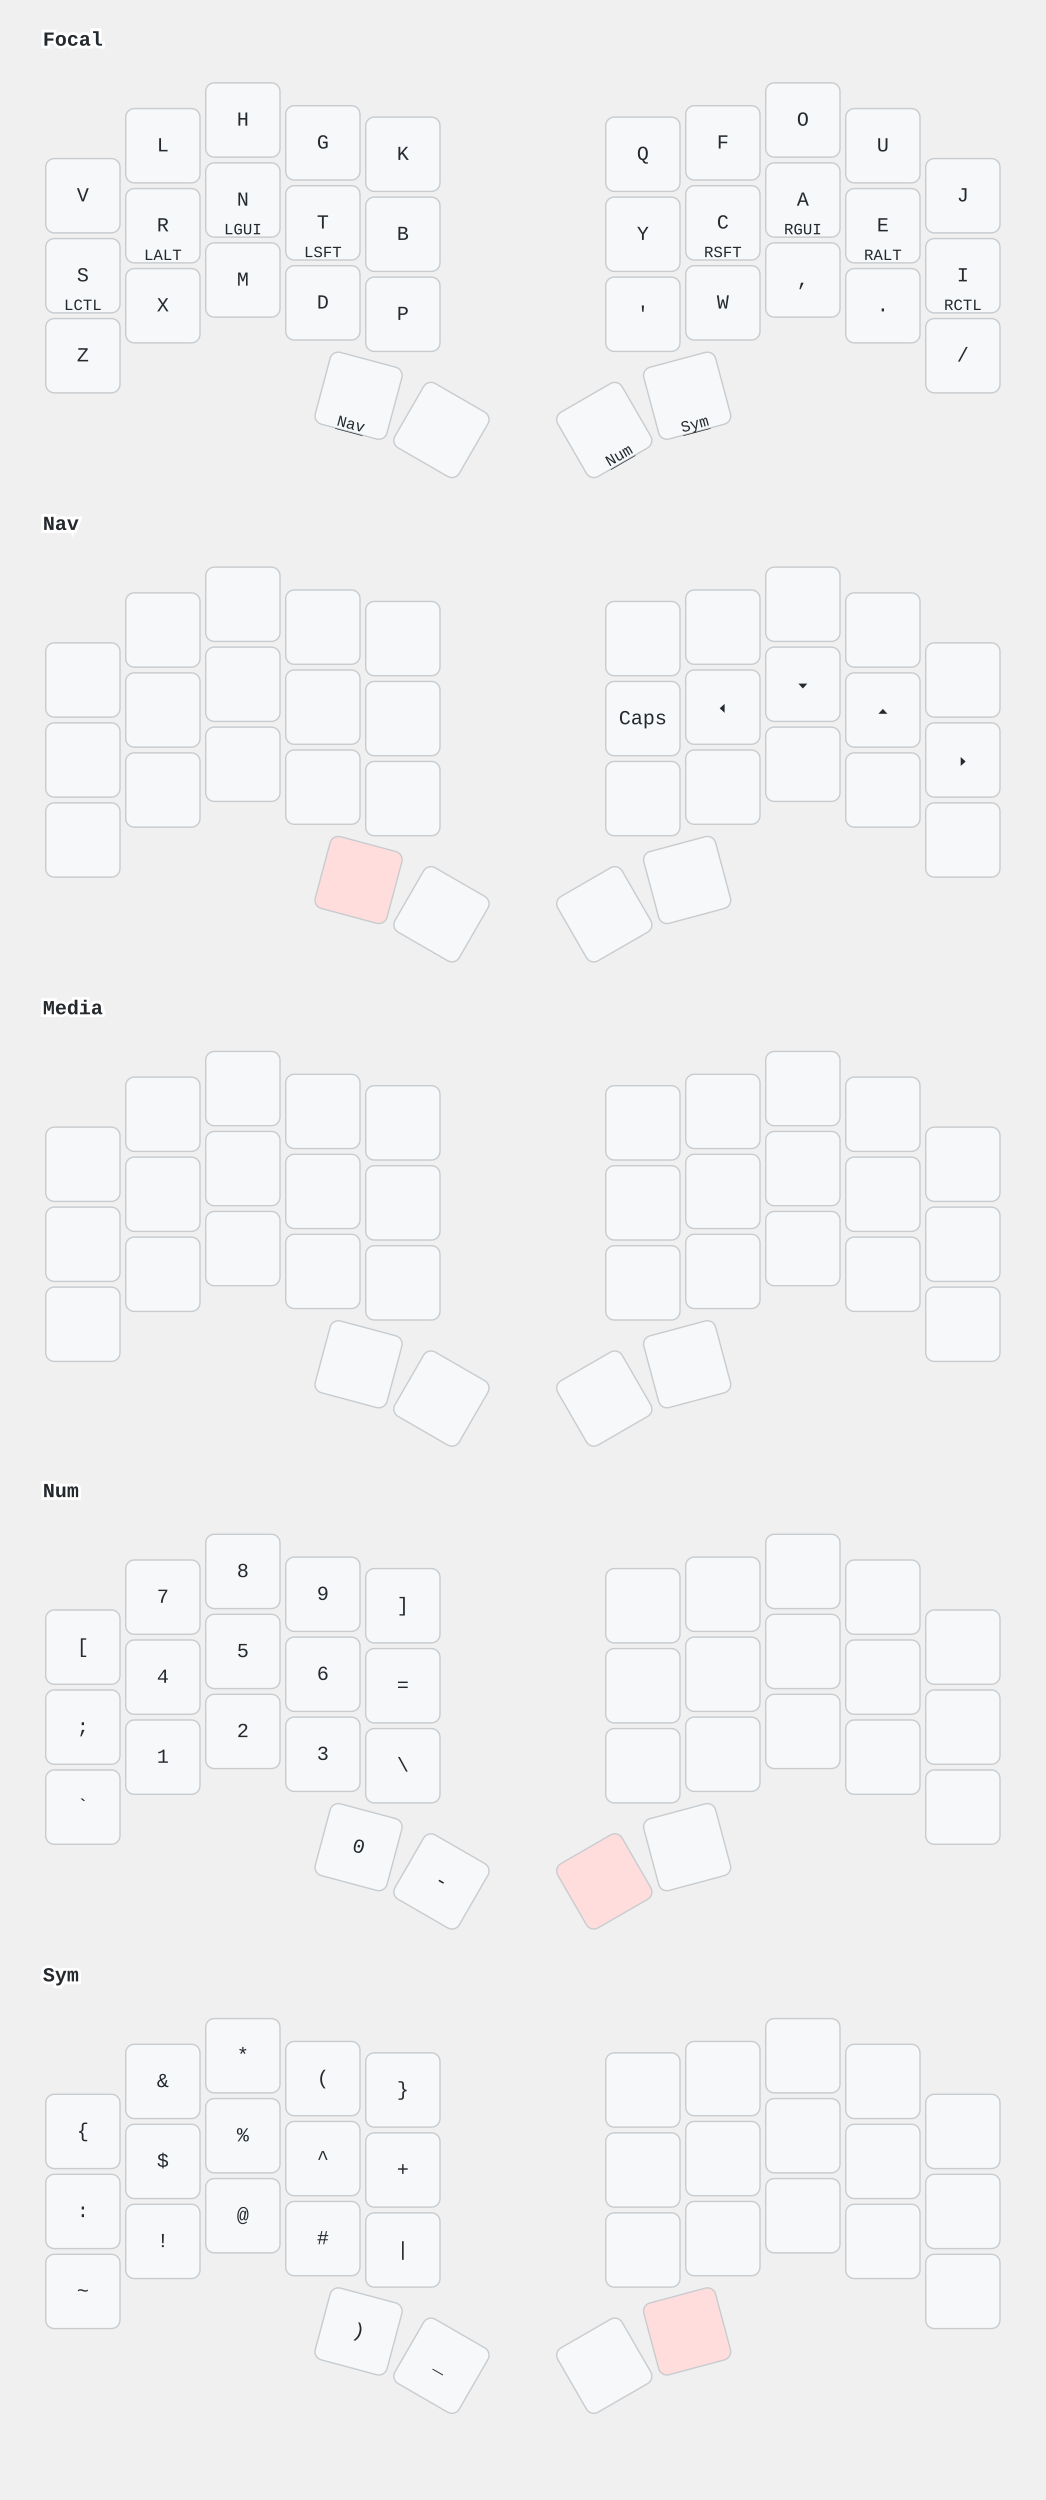
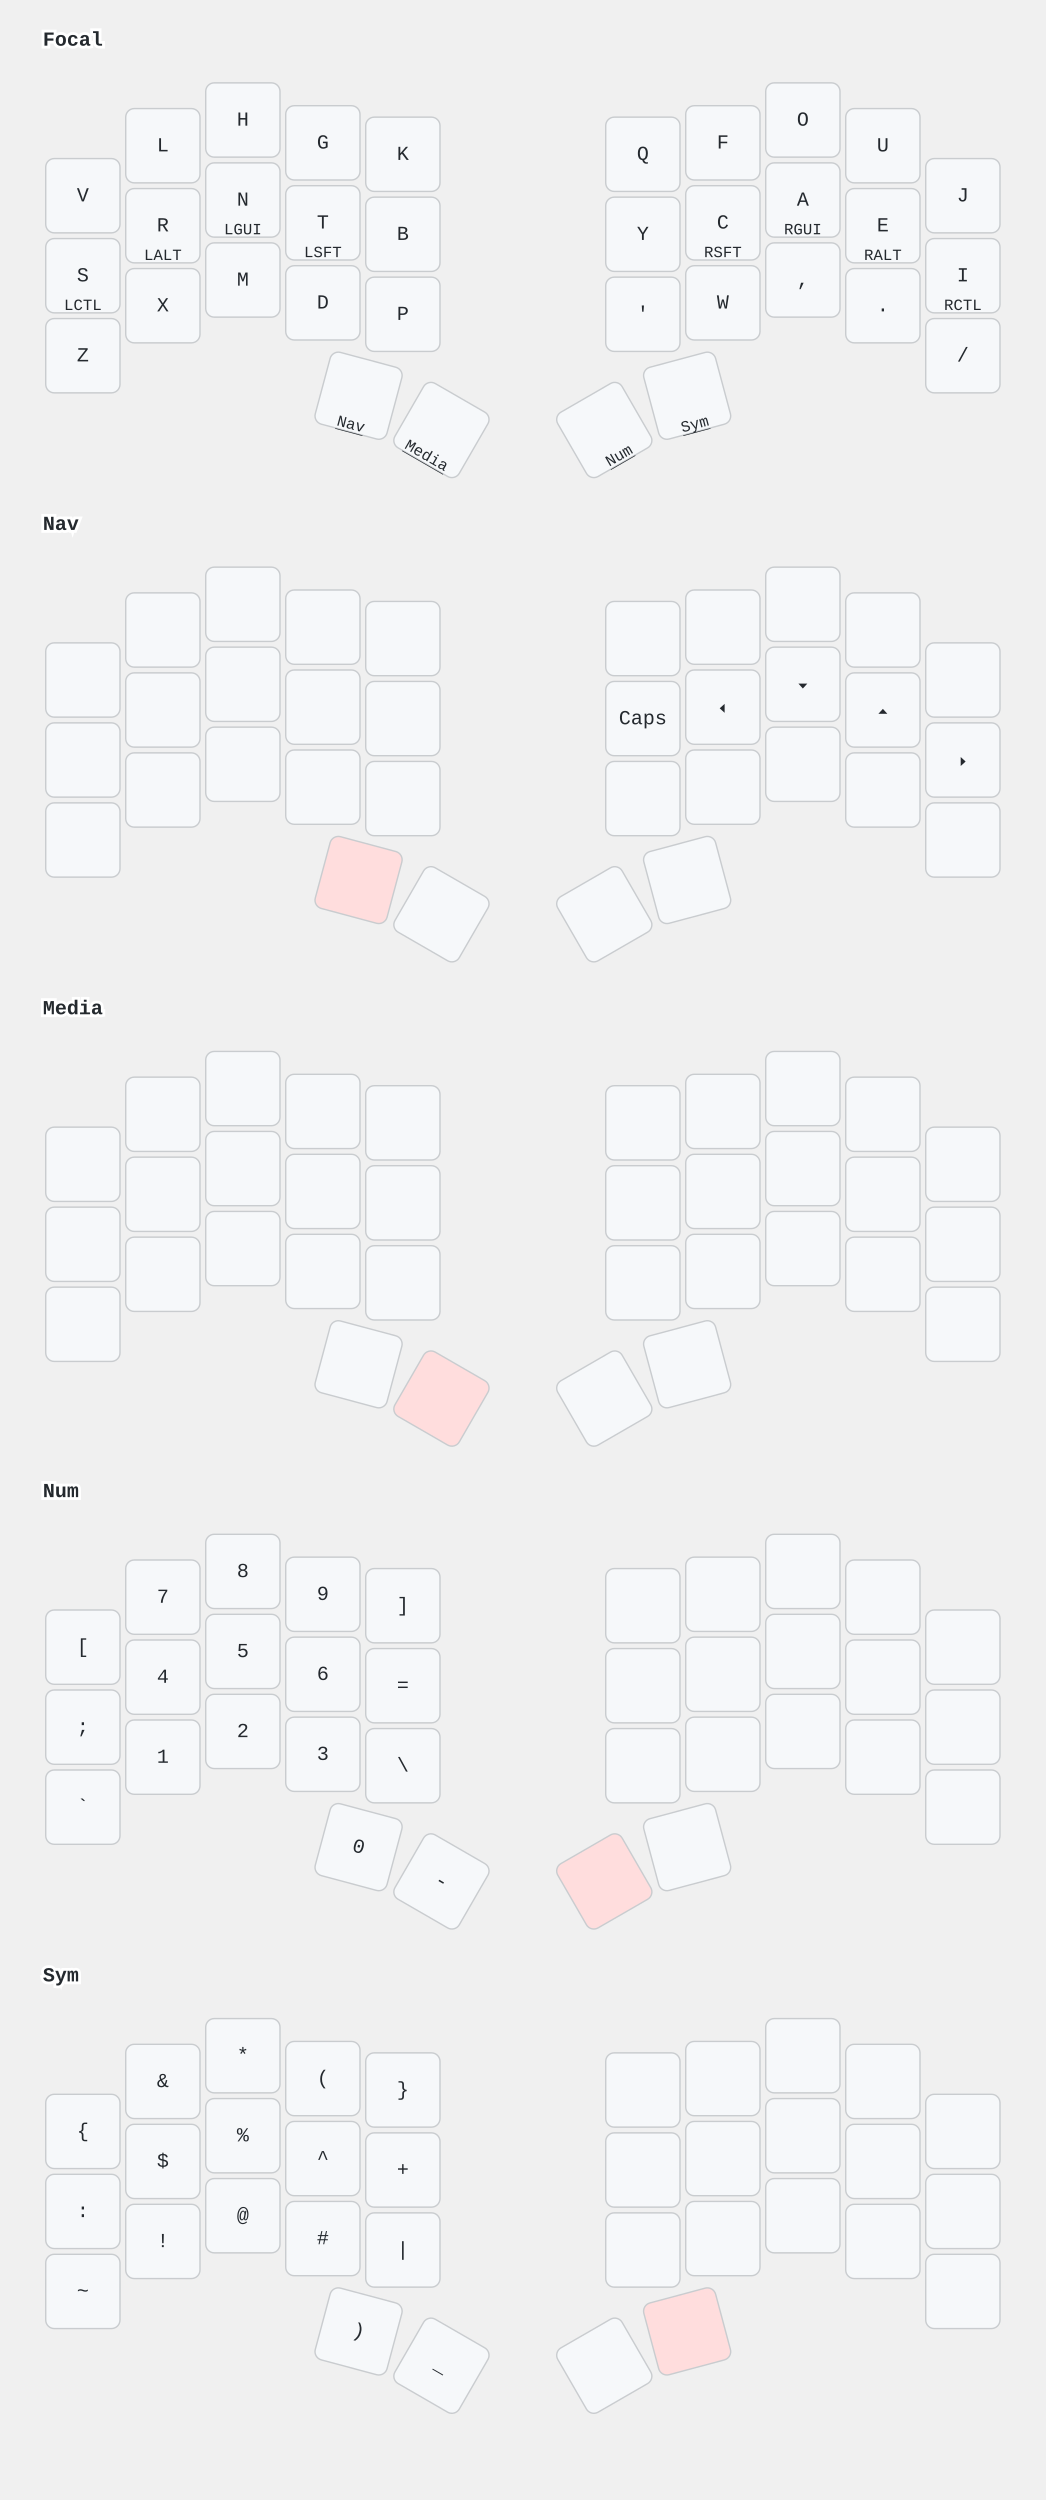
<svg xmlns="http://www.w3.org/2000/svg" xmlns:xlink="http://www.w3.org/1999/xlink" width="732" height="1750" viewBox="0 0 732 1750" class="keymap">
  <defs>/* start glyphs */
<svg id="mdi:apple-keyboard-command">
      <svg id="mdi-apple-keyboard-command" viewBox="0 0 24 24">
        <path d="M6,2A4,4 0 0,1 10,6V8H14V6A4,4 0 0,1 18,2A4,4 0 0,1 22,6A4,4 0 0,1 18,10H16V14H18A4,4 0 0,1 22,18A4,4 0 0,1 18,22A4,4 0 0,1 14,18V16H10V18A4,4 0 0,1 6,22A4,4 0 0,1 2,18A4,4 0 0,1 6,14H8V10H6A4,4 0 0,1 2,6A4,4 0 0,1 6,2M16,18A2,2 0 0,0 18,20A2,2 0 0,0 20,18A2,2 0 0,0 18,16H16V18M14,10H10V14H14V10M6,16A2,2 0 0,0 4,18A2,2 0 0,0 6,20A2,2 0 0,0 8,18V16H6M8,6A2,2 0 0,0 6,4A2,2 0 0,0 4,6A2,2 0 0,0 6,8H8V6M18,8A2,2 0 0,0 20,6A2,2 0 0,0 18,4A2,2 0 0,0 16,6V8H18Z" />
      </svg>
    </svg>
    <svg id="mdi:apple-keyboard-control">
      <svg id="mdi-apple-keyboard-control" viewBox="0 0 24 24">
        <path d="M19.78,11.78L18.36,13.19L12,6.83L5.64,13.19L4.22,11.78L12,4L19.78,11.78Z" />
      </svg>
    </svg>
    <svg id="mdi:apple-keyboard-option">
      <svg id="mdi-apple-keyboard-option" viewBox="0 0 24 24">
        <path d="M3,4H9.11L16.15,18H21V20H14.88L7.84,6H3V4M14,4H21V6H14V4Z" />
      </svg>
    </svg>
    <svg id="mdi:apple-keyboard-shift">
      <svg id="mdi-apple-keyboard-shift" viewBox="0 0 24 24">
        <path d="M15,18V12H17.17L12,6.83L6.83,12H9V18H15M12,4L22,14H17V20H7V14H2L12,4Z" />
      </svg>
    </svg>
    <svg id="mdi:backspace-outline">
      <svg id="mdi-backspace-outline" viewBox="0 0 24 24">
        <path d="M19,15.59L17.59,17L14,13.41L10.41,17L9,15.59L12.59,12L9,8.41L10.41,7L14,10.59L17.59,7L19,8.41L15.41,12L19,15.59M22,3A2,2 0 0,1 24,5V19A2,2 0 0,1 22,21H7C6.31,21 5.77,20.64 5.41,20.11L0,12L5.41,3.88C5.77,3.35 6.31,3 7,3H22M22,5H7L2.28,12L7,19H22V5Z" />
      </svg>
    </svg>
    <svg id="mdi:keyboard-return">
      <svg id="mdi-keyboard-return" viewBox="0 0 24 24">
        <path d="M19,7V11H5.83L9.41,7.41L8,6L2,12L8,18L9.41,16.58L5.83,13H21V7H19Z" />
      </svg>
    </svg>
    <svg id="mdi:keyboard-space">
      <svg id="mdi-keyboard-space" viewBox="0 0 24 24">
        <path d="M3 15H5V19H19V15H21V19C21 20.1 20.1 21 19 21H5C3.9 21 3 20.1 3 19V15Z" />
      </svg>
    </svg>
    <svg id="mdi:keyboard-tab">
      <svg id="mdi-keyboard-tab" viewBox="0 0 24 24">
        <path d="M20,18H22V6H20M11.59,7.41L15.17,11H1V13H15.17L11.59,16.58L13,18L19,12L13,6L11.59,7.41Z" />
      </svg>
    </svg>
    <svg id="mdi:lightbulb-on-outline">
      <svg id="mdi-lightbulb-on-outline" viewBox="0 0 24 24">
        <path d="M20,11H23V13H20V11M1,11H4V13H1V11M13,1V4H11V1H13M4.92,3.5L7.05,5.64L5.63,7.05L3.5,4.93L4.92,3.5M16.95,5.63L19.07,3.5L20.5,4.93L18.37,7.05L16.95,5.63M12,6A6,6 0 0,1 18,12C18,14.22 16.79,16.16 15,17.2V19A1,1 0 0,1 14,20H10A1,1 0 0,1 9,19V17.2C7.21,16.16 6,14.22 6,12A6,6 0 0,1 12,6M14,21V22A1,1 0 0,1 13,23H11A1,1 0 0,1 10,22V21H14M11,18H13V15.87C14.73,15.43 16,13.86 16,12A4,4 0 0,0 12,8A4,4 0 0,0 8,12C8,13.86 9.27,15.43 11,15.87V18Z" />
      </svg>
    </svg>
    <svg id="mdi:lightbulb-outline">
      <svg id="mdi-lightbulb-outline" viewBox="0 0 24 24">
        <path d="M12,2A7,7 0 0,1 19,9C19,11.38 17.81,13.47 16,14.74V17A1,1 0 0,1 15,18H9A1,1 0 0,1 8,17V14.74C6.19,13.47 5,11.38 5,9A7,7 0 0,1 12,2M9,21V20H15V21A1,1 0 0,1 14,22H10A1,1 0 0,1 9,21M12,4A5,5 0 0,0 7,9C7,11.05 8.23,12.81 10,13.58V16H14V13.58C15.77,12.81 17,11.05 17,9A5,5 0 0,0 12,4Z" />
      </svg>
    </svg>
    <svg id="mdi:play-pause">
      <svg id="mdi-play-pause" viewBox="0 0 24 24">
        <path d="M3,5V19L11,12M13,19H16V5H13M18,5V19H21V5" />
      </svg>
    </svg>
    <svg id="mdi:skip-next">
      <svg id="mdi-skip-next" viewBox="0 0 24 24">
        <path d="M16,18H18V6H16M6,18L14.5,12L6,6V18Z" />
      </svg>
    </svg>
    <svg id="mdi:skip-previous">
      <svg id="mdi-skip-previous" viewBox="0 0 24 24">
        <path d="M6,18V6H8V18H6M9.5,12L18,6V18L9.5,12Z" />
      </svg>
    </svg>
    <svg id="mdi:volume-high">
      <svg id="mdi-volume-high" viewBox="0 0 24 24">
        <path d="M14,3.23V5.29C16.89,6.15 19,8.83 19,12C19,15.17 16.89,17.84 14,18.7V20.77C18,19.86 21,16.28 21,12C21,7.72 18,4.14 14,3.23M16.5,12C16.5,10.23 15.5,8.71 14,7.97V16C15.5,15.29 16.5,13.76 16.5,12M3,9V15H7L12,20V4L7,9H3Z" />
      </svg>
    </svg>
    <svg id="mdi:volume-low">
      <svg id="mdi-volume-low" viewBox="0 0 24 24">
        <path d="M7,9V15H11L16,20V4L11,9H7Z" />
      </svg>
    </svg>
    <svg id="mdi:volume-off">
      <svg id="mdi-volume-off" viewBox="0 0 24 24">
        <path d="M12,4L9.91,6.09L12,8.18M4.27,3L3,4.27L7.73,9H3V15H7L12,20V13.27L16.25,17.53C15.58,18.04 14.83,18.46 14,18.7V20.77C15.38,20.45 16.63,19.82 17.68,18.96L19.73,21L21,19.73L12,10.73M19,12C19,12.94 18.8,13.82 18.46,14.64L19.97,16.15C20.62,14.91 21,13.5 21,12C21,7.72 18,4.14 14,3.23V5.29C16.89,6.15 19,8.83 19,12M16.5,12C16.5,10.23 15.5,8.71 14,7.97V10.18L16.45,12.63C16.5,12.43 16.5,12.21 16.5,12Z" />
      </svg>
    </svg>
  </defs>/* end glyphs */
<style>/* inherit to force styles through use tags */
svg path {
    fill: inherit;
}

/* font and background color specifications */
svg.keymap {
    font-family: SFMono-Regular,Consolas,Liberation Mono,Menlo,monospace;
    font-size: 14px;
    font-kerning: normal;
    text-rendering: optimizeLegibility;
    fill: #24292e;
}

/* default key styling */
rect.key {
    fill: #f6f8fa;
}

rect.key, rect.combo {
    stroke: #c9cccf;
    stroke-width: 1;
}

/* default key side styling, only used is draw_key_sides is set */
rect.side {
    filter: brightness(90%);
}

/* color accent for combo boxes */
rect.combo, rect.combo-separate {
    fill: #cdf;
}

/* color accent for held keys */
rect.held, rect.combo.held {
    fill: #fdd;
}

/* color accent for ghost (optional) keys */
rect.ghost, rect.combo.ghost {
    stroke-dasharray: 4, 4;
    stroke-width: 2;
}

text {
    text-anchor: middle;
    dominant-baseline: middle;
}

/* styling for layer labels */
text.label {
    font-weight: bold;
    text-anchor: start;
    stroke: white;
    stroke-width: 4;
    paint-order: stroke;
}

/* styling for optional footer */
text.footer {
    text-anchor: end;
    dominant-baseline: auto;
    stroke: white;
    stroke-width: 4;
    paint-order: stroke;
}

/* styling for combo tap, and key non-tap label text */
text.combo, text.hold, text.shifted, text.left, text.right, text.tl, text.tr, text.bl, text.br {
    font-size: 11px;
}

text.hold, text.bl, text.br {
    text-anchor: middle;
    dominant-baseline: auto;
}

text.shifted, text.tl, text.tr {
    text-anchor: middle;
    dominant-baseline: hanging;
}

text.left, text.tl, text.bl {
    text-anchor: start;
}

text.right, text.tr, text.br {
    text-anchor: end;
}

text.layer-activator {
    text-decoration: underline;
}

/* styling for hold/shifted label text in combo box */
text.combo.hold, text.combo.shifted, text.combo.left, text.combo.right {
    font-size: 8px;
}

/* lighter symbol for transparent keys */
text.trans {
    fill: #7b7e81;
}

/* styling for combo dendrons */
path.combo {
    stroke-width: 1;
    stroke: gray;
    fill: none;
}

/* Start Tabler Icons Cleanup */
/* cannot use height/width with glyphs */
.icon-tabler &gt; path {
    fill: inherit;
    stroke: inherit;
    stroke-width: 2;
}
/* hide tabler's default box */
.icon-tabler &gt; path[stroke="none"][fill="none"] {
    visibility: hidden;
}
/* End Tabler Icons Cleanup */

@media (prefers-color-scheme: dark) {
svg.keymap { fill: #d1d6db; }
rect.key { fill: #3f4750; }
rect.key, rect.combo { stroke: #60666c; }
rect.combo, rect.combo-separate { fill: #1f3d7a; }
rect.held, rect.combo.held { fill: #854747; }
text.label, text.footer { stroke: black; }
text.trans { fill: #7e8184; }
path.combo { stroke: #7f7f7f; }

}</style>
  <g transform="translate(30, 0)" class="layer-Focal">
    <text x="0" y="28" class="label" id="Focal">Focal</text>
    <g transform="translate(0, 56)">
      <g transform="translate(28, 81)" class="key keypos-0">
        <rect rx="6" ry="6" x="-26" y="-26" width="52" height="52" class="key" />
        <text x="0" y="0" class="key tap">V</text>
      </g>
      <g transform="translate(84, 46)" class="key keypos-1">
        <rect rx="6" ry="6" x="-26" y="-26" width="52" height="52" class="key" />
        <text x="0" y="0" class="key tap">L</text>
      </g>
      <g transform="translate(140, 28)" class="key keypos-2">
        <rect rx="6" ry="6" x="-26" y="-26" width="52" height="52" class="key" />
        <text x="0" y="0" class="key tap">H</text>
      </g>
      <g transform="translate(196, 44)" class="key keypos-3">
        <rect rx="6" ry="6" x="-26" y="-26" width="52" height="52" class="key" />
        <text x="0" y="0" class="key tap">G</text>
      </g>
      <g transform="translate(252, 52)" class="key keypos-4">
        <rect rx="6" ry="6" x="-26" y="-26" width="52" height="52" class="key" />
        <text x="0" y="0" class="key tap">K</text>
      </g>
      <g transform="translate(420, 52)" class="key keypos-5">
        <rect rx="6" ry="6" x="-26" y="-26" width="52" height="52" class="key" />
        <text x="0" y="0" class="key tap">Q</text>
      </g>
      <g transform="translate(476, 44)" class="key keypos-6">
        <rect rx="6" ry="6" x="-26" y="-26" width="52" height="52" class="key" />
        <text x="0" y="0" class="key tap">F</text>
      </g>
      <g transform="translate(532, 28)" class="key keypos-7">
        <rect rx="6" ry="6" x="-26" y="-26" width="52" height="52" class="key" />
        <text x="0" y="0" class="key tap">O</text>
      </g>
      <g transform="translate(588, 46)" class="key keypos-8">
        <rect rx="6" ry="6" x="-26" y="-26" width="52" height="52" class="key" />
        <text x="0" y="0" class="key tap">U</text>
      </g>
      <g transform="translate(644, 81)" class="key keypos-9">
        <rect rx="6" ry="6" x="-26" y="-26" width="52" height="52" class="key" />
        <text x="0" y="0" class="key tap">J</text>
      </g>
      <g transform="translate(28, 137)" class="key keypos-10">
        <rect rx="6" ry="6" x="-26" y="-26" width="52" height="52" class="key" />
        <text x="0" y="0" class="key tap">S</text>
        <text x="0" y="24" class="key hold">LCTL</text>
      </g>
      <g transform="translate(84, 102)" class="key keypos-11">
        <rect rx="6" ry="6" x="-26" y="-26" width="52" height="52" class="key" />
        <text x="0" y="0" class="key tap">R</text>
        <text x="0" y="24" class="key hold">LALT</text>
      </g>
      <g transform="translate(140, 84)" class="key keypos-12">
        <rect rx="6" ry="6" x="-26" y="-26" width="52" height="52" class="key" />
        <text x="0" y="0" class="key tap">N</text>
        <text x="0" y="24" class="key hold">LGUI</text>
      </g>
      <g transform="translate(196, 100)" class="key keypos-13">
        <rect rx="6" ry="6" x="-26" y="-26" width="52" height="52" class="key" />
        <text x="0" y="0" class="key tap">T</text>
        <text x="0" y="24" class="key hold">LSFT</text>
      </g>
      <g transform="translate(252, 108)" class="key keypos-14">
        <rect rx="6" ry="6" x="-26" y="-26" width="52" height="52" class="key" />
        <text x="0" y="0" class="key tap">B</text>
      </g>
      <g transform="translate(420, 108)" class="key keypos-15">
        <rect rx="6" ry="6" x="-26" y="-26" width="52" height="52" class="key" />
        <text x="0" y="0" class="key tap">Y</text>
      </g>
      <g transform="translate(476, 100)" class="key keypos-16">
        <rect rx="6" ry="6" x="-26" y="-26" width="52" height="52" class="key" />
        <text x="0" y="0" class="key tap">C</text>
        <text x="0" y="24" class="key hold">RSFT</text>
      </g>
      <g transform="translate(532, 84)" class="key keypos-17">
        <rect rx="6" ry="6" x="-26" y="-26" width="52" height="52" class="key" />
        <text x="0" y="0" class="key tap">A</text>
        <text x="0" y="24" class="key hold">RGUI</text>
      </g>
      <g transform="translate(588, 102)" class="key keypos-18">
        <rect rx="6" ry="6" x="-26" y="-26" width="52" height="52" class="key" />
        <text x="0" y="0" class="key tap">E</text>
        <text x="0" y="24" class="key hold">RALT</text>
      </g>
      <g transform="translate(644, 137)" class="key keypos-19">
        <rect rx="6" ry="6" x="-26" y="-26" width="52" height="52" class="key" />
        <text x="0" y="0" class="key tap">I</text>
        <text x="0" y="24" class="key hold">RCTL</text>
      </g>
      <g transform="translate(28, 193)" class="key keypos-20">
        <rect rx="6" ry="6" x="-26" y="-26" width="52" height="52" class="key" />
        <text x="0" y="0" class="key tap">Z</text>
      </g>
      <g transform="translate(84, 158)" class="key keypos-21">
        <rect rx="6" ry="6" x="-26" y="-26" width="52" height="52" class="key" />
        <text x="0" y="0" class="key tap">X</text>
      </g>
      <g transform="translate(140, 140)" class="key keypos-22">
        <rect rx="6" ry="6" x="-26" y="-26" width="52" height="52" class="key" />
        <text x="0" y="0" class="key tap">M</text>
      </g>
      <g transform="translate(196, 156)" class="key keypos-23">
        <rect rx="6" ry="6" x="-26" y="-26" width="52" height="52" class="key" />
        <text x="0" y="0" class="key tap">D</text>
      </g>
      <g transform="translate(252, 164)" class="key keypos-24">
        <rect rx="6" ry="6" x="-26" y="-26" width="52" height="52" class="key" />
        <text x="0" y="0" class="key tap">P</text>
      </g>
      <g transform="translate(420, 164)" class="key keypos-25">
        <rect rx="6" ry="6" x="-26" y="-26" width="52" height="52" class="key" />
        <text x="0" y="0" class="key tap">'</text>
      </g>
      <g transform="translate(476, 156)" class="key keypos-26">
        <rect rx="6" ry="6" x="-26" y="-26" width="52" height="52" class="key" />
        <text x="0" y="0" class="key tap">W</text>
      </g>
      <g transform="translate(532, 140)" class="key keypos-27">
        <rect rx="6" ry="6" x="-26" y="-26" width="52" height="52" class="key" />
        <text x="0" y="0" class="key tap">,</text>
      </g>
      <g transform="translate(588, 158)" class="key keypos-28">
        <rect rx="6" ry="6" x="-26" y="-26" width="52" height="52" class="key" />
        <text x="0" y="0" class="key tap">.</text>
      </g>
      <g transform="translate(644, 193)" class="key keypos-29">
        <rect rx="6" ry="6" x="-26" y="-26" width="52" height="52" class="key" />
        <text x="0" y="0" class="key tap">/</text>
      </g>
      <g transform="translate(221, 221) rotate(15.0)" class="key keypos-30">
        <rect rx="6" ry="6" x="-26" y="-26" width="52" height="52" class="key" />
        <use href="#mdi:keyboard-space" xlink:href="#mdi:keyboard-space" x="-7" y="-7" height="14" width="14.0" class="key tap glyph mdi:keyboard-space" />
        <a href="#Nav">
          <text x="0" y="24" class="key hold layer-activator">Nav</text>
        </a>
      </g>
      <g transform="translate(279, 245) rotate(30.0)" class="key keypos-31">
        <rect rx="6" ry="6" x="-26" y="-26" width="52" height="52" class="key" />
        <use href="#mdi:keyboard-tab" xlink:href="#mdi:keyboard-tab" x="-7" y="-7" height="14" width="14.0" class="key tap glyph mdi:keyboard-tab" />
+         <a href="#Media">
+           <text x="0" y="24" class="key hold layer-activator">Media</text>
+         </a>
      </g>
      <g transform="translate(393, 245) rotate(-30.0)" class="key keypos-32">
        <rect rx="6" ry="6" x="-26" y="-26" width="52" height="52" class="key" />
        <use href="#mdi:keyboard-return" xlink:href="#mdi:keyboard-return" x="-7" y="-7" height="14" width="14.0" class="key tap glyph mdi:keyboard-return" />
        <a href="#Num">
          <text x="0" y="24" class="key hold layer-activator">Num</text>
        </a>
      </g>
      <g transform="translate(451, 221) rotate(-15.0)" class="key keypos-33">
        <rect rx="6" ry="6" x="-26" y="-26" width="52" height="52" class="key" />
        <use href="#mdi:backspace-outline" xlink:href="#mdi:backspace-outline" x="-7" y="-7" height="14" width="14.0" class="key tap glyph mdi:backspace-outline" />
        <a href="#Sym">
          <text x="0" y="24" class="key hold layer-activator">Sym</text>
        </a>
      </g>
    </g>
  </g>
  <g transform="translate(30, 339)" class="layer-Nav">
    <text x="0" y="28" class="label" id="Nav">Nav</text>
    <g transform="translate(0, 56)">
      <g transform="translate(28, 81)" class="key keypos-0">
        <rect rx="6" ry="6" x="-26" y="-26" width="52" height="52" class="key" />
      </g>
      <g transform="translate(84, 46)" class="key keypos-1">
        <rect rx="6" ry="6" x="-26" y="-26" width="52" height="52" class="key" />
      </g>
      <g transform="translate(140, 28)" class="key keypos-2">
        <rect rx="6" ry="6" x="-26" y="-26" width="52" height="52" class="key" />
      </g>
      <g transform="translate(196, 44)" class="key keypos-3">
        <rect rx="6" ry="6" x="-26" y="-26" width="52" height="52" class="key" />
      </g>
      <g transform="translate(252, 52)" class="key keypos-4">
        <rect rx="6" ry="6" x="-26" y="-26" width="52" height="52" class="key" />
      </g>
      <g transform="translate(420, 52)" class="key keypos-5">
        <rect rx="6" ry="6" x="-26" y="-26" width="52" height="52" class="key" />
      </g>
      <g transform="translate(476, 44)" class="key keypos-6">
        <rect rx="6" ry="6" x="-26" y="-26" width="52" height="52" class="key" />
      </g>
      <g transform="translate(532, 28)" class="key keypos-7">
        <rect rx="6" ry="6" x="-26" y="-26" width="52" height="52" class="key" />
      </g>
      <g transform="translate(588, 46)" class="key keypos-8">
        <rect rx="6" ry="6" x="-26" y="-26" width="52" height="52" class="key" />
      </g>
      <g transform="translate(644, 81)" class="key keypos-9">
        <rect rx="6" ry="6" x="-26" y="-26" width="52" height="52" class="key" />
      </g>
      <g transform="translate(28, 137)" class="key keypos-10">
        <rect rx="6" ry="6" x="-26" y="-26" width="52" height="52" class="key" />
        <use href="#mdi:apple-keyboard-control" xlink:href="#mdi:apple-keyboard-control" x="-7" y="-7" height="14" width="14.0" class="key tap glyph mdi:apple-keyboard-control" />
      </g>
      <g transform="translate(84, 102)" class="key keypos-11">
        <rect rx="6" ry="6" x="-26" y="-26" width="52" height="52" class="key" />
        <use href="#mdi:apple-keyboard-option" xlink:href="#mdi:apple-keyboard-option" x="-7" y="-7" height="14" width="14.0" class="key tap glyph mdi:apple-keyboard-option" />
      </g>
      <g transform="translate(140, 84)" class="key keypos-12">
        <rect rx="6" ry="6" x="-26" y="-26" width="52" height="52" class="key" />
        <use href="#mdi:apple-keyboard-command" xlink:href="#mdi:apple-keyboard-command" x="-7" y="-7" height="14" width="14.0" class="key tap glyph mdi:apple-keyboard-command" />
      </g>
      <g transform="translate(196, 100)" class="key keypos-13">
        <rect rx="6" ry="6" x="-26" y="-26" width="52" height="52" class="key" />
        <use href="#mdi:apple-keyboard-shift" xlink:href="#mdi:apple-keyboard-shift" x="-7" y="-7" height="14" width="14.0" class="key tap glyph mdi:apple-keyboard-shift" />
      </g>
      <g transform="translate(252, 108)" class="key keypos-14">
        <rect rx="6" ry="6" x="-26" y="-26" width="52" height="52" class="key" />
      </g>
      <g transform="translate(420, 108)" class="key keypos-15">
        <rect rx="6" ry="6" x="-26" y="-26" width="52" height="52" class="key" />
        <text x="0" y="0" class="key tap">Caps</text>
      </g>
      <g transform="translate(476, 100)" class="key keypos-16">
        <rect rx="6" ry="6" x="-26" y="-26" width="52" height="52" class="key" />
        <text x="0" y="0" class="key tap">⏴</text>
      </g>
      <g transform="translate(532, 84)" class="key keypos-17">
        <rect rx="6" ry="6" x="-26" y="-26" width="52" height="52" class="key" />
        <text x="0" y="0" class="key tap">⏷</text>
      </g>
      <g transform="translate(588, 102)" class="key keypos-18">
        <rect rx="6" ry="6" x="-26" y="-26" width="52" height="52" class="key" />
        <text x="0" y="0" class="key tap">⏶</text>
      </g>
      <g transform="translate(644, 137)" class="key keypos-19">
        <rect rx="6" ry="6" x="-26" y="-26" width="52" height="52" class="key" />
        <text x="0" y="0" class="key tap">⏵</text>
      </g>
      <g transform="translate(28, 193)" class="key keypos-20">
        <rect rx="6" ry="6" x="-26" y="-26" width="52" height="52" class="key" />
      </g>
      <g transform="translate(84, 158)" class="key keypos-21">
        <rect rx="6" ry="6" x="-26" y="-26" width="52" height="52" class="key" />
      </g>
      <g transform="translate(140, 140)" class="key keypos-22">
        <rect rx="6" ry="6" x="-26" y="-26" width="52" height="52" class="key" />
      </g>
      <g transform="translate(196, 156)" class="key keypos-23">
        <rect rx="6" ry="6" x="-26" y="-26" width="52" height="52" class="key" />
      </g>
      <g transform="translate(252, 164)" class="key keypos-24">
        <rect rx="6" ry="6" x="-26" y="-26" width="52" height="52" class="key" />
      </g>
      <g transform="translate(420, 164)" class="key keypos-25">
        <rect rx="6" ry="6" x="-26" y="-26" width="52" height="52" class="key" />
      </g>
      <g transform="translate(476, 156)" class="key keypos-26">
        <rect rx="6" ry="6" x="-26" y="-26" width="52" height="52" class="key" />
      </g>
      <g transform="translate(532, 140)" class="key keypos-27">
        <rect rx="6" ry="6" x="-26" y="-26" width="52" height="52" class="key" />
      </g>
      <g transform="translate(588, 158)" class="key keypos-28">
        <rect rx="6" ry="6" x="-26" y="-26" width="52" height="52" class="key" />
      </g>
      <g transform="translate(644, 193)" class="key keypos-29">
        <rect rx="6" ry="6" x="-26" y="-26" width="52" height="52" class="key" />
      </g>
      <g transform="translate(221, 221) rotate(15.0)" class="key held keypos-30">
        <rect rx="6" ry="6" x="-26" y="-26" width="52" height="52" class="key held" />
      </g>
      <g transform="translate(279, 245) rotate(30.0)" class="key keypos-31">
        <rect rx="6" ry="6" x="-26" y="-26" width="52" height="52" class="key" />
      </g>
      <g transform="translate(393, 245) rotate(-30.0)" class="key keypos-32">
        <rect rx="6" ry="6" x="-26" y="-26" width="52" height="52" class="key" />
      </g>
      <g transform="translate(451, 221) rotate(-15.0)" class="key keypos-33">
        <rect rx="6" ry="6" x="-26" y="-26" width="52" height="52" class="key" />
      </g>
    </g>
  </g>
  <g transform="translate(30, 678)" class="layer-Media">
    <text x="0" y="28" class="label" id="Media">Media</text>
    <g transform="translate(0, 56)">
      <g transform="translate(28, 81)" class="key keypos-0">
        <rect rx="6" ry="6" x="-26" y="-26" width="52" height="52" class="key" />
      </g>
      <g transform="translate(84, 46)" class="key keypos-1">
        <rect rx="6" ry="6" x="-26" y="-26" width="52" height="52" class="key" />
      </g>
      <g transform="translate(140, 28)" class="key keypos-2">
        <rect rx="6" ry="6" x="-26" y="-26" width="52" height="52" class="key" />
      </g>
      <g transform="translate(196, 44)" class="key keypos-3">
        <rect rx="6" ry="6" x="-26" y="-26" width="52" height="52" class="key" />
      </g>
      <g transform="translate(252, 52)" class="key keypos-4">
        <rect rx="6" ry="6" x="-26" y="-26" width="52" height="52" class="key" />
      </g>
      <g transform="translate(420, 52)" class="key keypos-5">
        <rect rx="6" ry="6" x="-26" y="-26" width="52" height="52" class="key" />
      </g>
      <g transform="translate(476, 44)" class="key keypos-6">
        <rect rx="6" ry="6" x="-26" y="-26" width="52" height="52" class="key" />
      </g>
      <g transform="translate(532, 28)" class="key keypos-7">
        <rect rx="6" ry="6" x="-26" y="-26" width="52" height="52" class="key" />
        <use href="#mdi:lightbulb-outline" xlink:href="#mdi:lightbulb-outline" x="-7" y="-7" height="14" width="14.0" class="key tap glyph mdi:lightbulb-outline" />
      </g>
      <g transform="translate(588, 46)" class="key keypos-8">
        <rect rx="6" ry="6" x="-26" y="-26" width="52" height="52" class="key" />
        <use href="#mdi:lightbulb-on-outline" xlink:href="#mdi:lightbulb-on-outline" x="-7" y="-7" height="14" width="14.0" class="key tap glyph mdi:lightbulb-on-outline" />
      </g>
      <g transform="translate(644, 81)" class="key keypos-9">
        <rect rx="6" ry="6" x="-26" y="-26" width="52" height="52" class="key" />
      </g>
      <g transform="translate(28, 137)" class="key keypos-10">
        <rect rx="6" ry="6" x="-26" y="-26" width="52" height="52" class="key" />
        <use href="#mdi:apple-keyboard-control" xlink:href="#mdi:apple-keyboard-control" x="-7" y="-7" height="14" width="14.0" class="key tap glyph mdi:apple-keyboard-control" />
      </g>
      <g transform="translate(84, 102)" class="key keypos-11">
        <rect rx="6" ry="6" x="-26" y="-26" width="52" height="52" class="key" />
        <use href="#mdi:apple-keyboard-option" xlink:href="#mdi:apple-keyboard-option" x="-7" y="-7" height="14" width="14.0" class="key tap glyph mdi:apple-keyboard-option" />
      </g>
      <g transform="translate(140, 84)" class="key keypos-12">
        <rect rx="6" ry="6" x="-26" y="-26" width="52" height="52" class="key" />
        <use href="#mdi:apple-keyboard-command" xlink:href="#mdi:apple-keyboard-command" x="-7" y="-7" height="14" width="14.0" class="key tap glyph mdi:apple-keyboard-command" />
      </g>
      <g transform="translate(196, 100)" class="key keypos-13">
        <rect rx="6" ry="6" x="-26" y="-26" width="52" height="52" class="key" />
        <use href="#mdi:apple-keyboard-shift" xlink:href="#mdi:apple-keyboard-shift" x="-7" y="-7" height="14" width="14.0" class="key tap glyph mdi:apple-keyboard-shift" />
      </g>
      <g transform="translate(252, 108)" class="key keypos-14">
        <rect rx="6" ry="6" x="-26" y="-26" width="52" height="52" class="key" />
      </g>
      <g transform="translate(420, 108)" class="key keypos-15">
        <rect rx="6" ry="6" x="-26" y="-26" width="52" height="52" class="key" />
      </g>
      <g transform="translate(476, 100)" class="key keypos-16">
        <rect rx="6" ry="6" x="-26" y="-26" width="52" height="52" class="key" />
        <use href="#mdi:skip-previous" xlink:href="#mdi:skip-previous" x="-7" y="-7" height="14" width="14.0" class="key tap glyph mdi:skip-previous" />
      </g>
      <g transform="translate(532, 84)" class="key keypos-17">
        <rect rx="6" ry="6" x="-26" y="-26" width="52" height="52" class="key" />
        <use href="#mdi:volume-low" xlink:href="#mdi:volume-low" x="-7" y="-7" height="14" width="14.0" class="key tap glyph mdi:volume-low" />
      </g>
      <g transform="translate(588, 102)" class="key keypos-18">
        <rect rx="6" ry="6" x="-26" y="-26" width="52" height="52" class="key" />
        <use href="#mdi:volume-high" xlink:href="#mdi:volume-high" x="-7" y="-7" height="14" width="14.0" class="key tap glyph mdi:volume-high" />
      </g>
      <g transform="translate(644, 137)" class="key keypos-19">
        <rect rx="6" ry="6" x="-26" y="-26" width="52" height="52" class="key" />
        <use href="#mdi:skip-next" xlink:href="#mdi:skip-next" x="-7" y="-7" height="14" width="14.0" class="key tap glyph mdi:skip-next" />
      </g>
      <g transform="translate(28, 193)" class="key keypos-20">
        <rect rx="6" ry="6" x="-26" y="-26" width="52" height="52" class="key" />
      </g>
      <g transform="translate(84, 158)" class="key keypos-21">
        <rect rx="6" ry="6" x="-26" y="-26" width="52" height="52" class="key" />
      </g>
      <g transform="translate(140, 140)" class="key keypos-22">
        <rect rx="6" ry="6" x="-26" y="-26" width="52" height="52" class="key" />
      </g>
      <g transform="translate(196, 156)" class="key keypos-23">
        <rect rx="6" ry="6" x="-26" y="-26" width="52" height="52" class="key" />
      </g>
      <g transform="translate(252, 164)" class="key keypos-24">
        <rect rx="6" ry="6" x="-26" y="-26" width="52" height="52" class="key" />
      </g>
      <g transform="translate(420, 164)" class="key keypos-25">
        <rect rx="6" ry="6" x="-26" y="-26" width="52" height="52" class="key" />
      </g>
      <g transform="translate(476, 156)" class="key keypos-26">
        <rect rx="6" ry="6" x="-26" y="-26" width="52" height="52" class="key" />
      </g>
      <g transform="translate(532, 140)" class="key keypos-27">
        <rect rx="6" ry="6" x="-26" y="-26" width="52" height="52" class="key" />
      </g>
      <g transform="translate(588, 158)" class="key keypos-28">
        <rect rx="6" ry="6" x="-26" y="-26" width="52" height="52" class="key" />
      </g>
      <g transform="translate(644, 193)" class="key keypos-29">
        <rect rx="6" ry="6" x="-26" y="-26" width="52" height="52" class="key" />
      </g>
      <g transform="translate(221, 221) rotate(15.0)" class="key keypos-30">
        <rect rx="6" ry="6" x="-26" y="-26" width="52" height="52" class="key" />
      </g>
-       <g transform="translate(279, 245) rotate(30.0)" class="key keypos-31">
-         <rect rx="6" ry="6" x="-26" y="-26" width="52" height="52" class="key" />
+       <g transform="translate(279, 245) rotate(30.0)" class="key held keypos-31">
+         <rect rx="6" ry="6" x="-26" y="-26" width="52" height="52" class="key held" />
      </g>
      <g transform="translate(393, 245) rotate(-30.0)" class="key keypos-32">
        <rect rx="6" ry="6" x="-26" y="-26" width="52" height="52" class="key" />
        <use href="#mdi:volume-off" xlink:href="#mdi:volume-off" x="-7" y="-7" height="14" width="14.0" class="key tap glyph mdi:volume-off" />
      </g>
      <g transform="translate(451, 221) rotate(-15.0)" class="key keypos-33">
        <rect rx="6" ry="6" x="-26" y="-26" width="52" height="52" class="key" />
        <use href="#mdi:play-pause" xlink:href="#mdi:play-pause" x="-7" y="-7" height="14" width="14.0" class="key tap glyph mdi:play-pause" />
      </g>
    </g>
  </g>
  <g transform="translate(30, 1016)" class="layer-Num">
    <text x="0" y="28" class="label" id="Num">Num</text>
    <g transform="translate(0, 56)">
      <g transform="translate(28, 81)" class="key keypos-0">
        <rect rx="6" ry="6" x="-26" y="-26" width="52" height="52" class="key" />
        <text x="0" y="0" class="key tap">[</text>
      </g>
      <g transform="translate(84, 46)" class="key keypos-1">
        <rect rx="6" ry="6" x="-26" y="-26" width="52" height="52" class="key" />
        <text x="0" y="0" class="key tap">7</text>
      </g>
      <g transform="translate(140, 28)" class="key keypos-2">
        <rect rx="6" ry="6" x="-26" y="-26" width="52" height="52" class="key" />
        <text x="0" y="0" class="key tap">8</text>
      </g>
      <g transform="translate(196, 44)" class="key keypos-3">
        <rect rx="6" ry="6" x="-26" y="-26" width="52" height="52" class="key" />
        <text x="0" y="0" class="key tap">9</text>
      </g>
      <g transform="translate(252, 52)" class="key keypos-4">
        <rect rx="6" ry="6" x="-26" y="-26" width="52" height="52" class="key" />
        <text x="0" y="0" class="key tap">]</text>
      </g>
      <g transform="translate(420, 52)" class="key keypos-5">
        <rect rx="6" ry="6" x="-26" y="-26" width="52" height="52" class="key" />
      </g>
      <g transform="translate(476, 44)" class="key keypos-6">
        <rect rx="6" ry="6" x="-26" y="-26" width="52" height="52" class="key" />
      </g>
      <g transform="translate(532, 28)" class="key keypos-7">
        <rect rx="6" ry="6" x="-26" y="-26" width="52" height="52" class="key" />
      </g>
      <g transform="translate(588, 46)" class="key keypos-8">
        <rect rx="6" ry="6" x="-26" y="-26" width="52" height="52" class="key" />
      </g>
      <g transform="translate(644, 81)" class="key keypos-9">
        <rect rx="6" ry="6" x="-26" y="-26" width="52" height="52" class="key" />
      </g>
      <g transform="translate(28, 137)" class="key keypos-10">
        <rect rx="6" ry="6" x="-26" y="-26" width="52" height="52" class="key" />
        <text x="0" y="0" class="key tap">;</text>
      </g>
      <g transform="translate(84, 102)" class="key keypos-11">
        <rect rx="6" ry="6" x="-26" y="-26" width="52" height="52" class="key" />
        <text x="0" y="0" class="key tap">4</text>
      </g>
      <g transform="translate(140, 84)" class="key keypos-12">
        <rect rx="6" ry="6" x="-26" y="-26" width="52" height="52" class="key" />
        <text x="0" y="0" class="key tap">5</text>
      </g>
      <g transform="translate(196, 100)" class="key keypos-13">
        <rect rx="6" ry="6" x="-26" y="-26" width="52" height="52" class="key" />
        <text x="0" y="0" class="key tap">6</text>
      </g>
      <g transform="translate(252, 108)" class="key keypos-14">
        <rect rx="6" ry="6" x="-26" y="-26" width="52" height="52" class="key" />
        <text x="0" y="0" class="key tap">=</text>
      </g>
      <g transform="translate(420, 108)" class="key keypos-15">
        <rect rx="6" ry="6" x="-26" y="-26" width="52" height="52" class="key" />
      </g>
      <g transform="translate(476, 100)" class="key keypos-16">
        <rect rx="6" ry="6" x="-26" y="-26" width="52" height="52" class="key" />
        <use href="#mdi:apple-keyboard-shift" xlink:href="#mdi:apple-keyboard-shift" x="-7" y="-7" height="14" width="14.0" class="key tap glyph mdi:apple-keyboard-shift" />
      </g>
      <g transform="translate(532, 84)" class="key keypos-17">
        <rect rx="6" ry="6" x="-26" y="-26" width="52" height="52" class="key" />
        <use href="#mdi:apple-keyboard-command" xlink:href="#mdi:apple-keyboard-command" x="-7" y="-7" height="14" width="14.0" class="key tap glyph mdi:apple-keyboard-command" />
      </g>
      <g transform="translate(588, 102)" class="key keypos-18">
        <rect rx="6" ry="6" x="-26" y="-26" width="52" height="52" class="key" />
        <use href="#mdi:apple-keyboard-option" xlink:href="#mdi:apple-keyboard-option" x="-7" y="-7" height="14" width="14.0" class="key tap glyph mdi:apple-keyboard-option" />
      </g>
      <g transform="translate(644, 137)" class="key keypos-19">
        <rect rx="6" ry="6" x="-26" y="-26" width="52" height="52" class="key" />
        <use href="#mdi:apple-keyboard-control" xlink:href="#mdi:apple-keyboard-control" x="-7" y="-7" height="14" width="14.0" class="key tap glyph mdi:apple-keyboard-control" />
      </g>
      <g transform="translate(28, 193)" class="key keypos-20">
        <rect rx="6" ry="6" x="-26" y="-26" width="52" height="52" class="key" />
        <text x="0" y="0" class="key tap">`</text>
      </g>
      <g transform="translate(84, 158)" class="key keypos-21">
        <rect rx="6" ry="6" x="-26" y="-26" width="52" height="52" class="key" />
        <text x="0" y="0" class="key tap">1</text>
      </g>
      <g transform="translate(140, 140)" class="key keypos-22">
        <rect rx="6" ry="6" x="-26" y="-26" width="52" height="52" class="key" />
        <text x="0" y="0" class="key tap">2</text>
      </g>
      <g transform="translate(196, 156)" class="key keypos-23">
        <rect rx="6" ry="6" x="-26" y="-26" width="52" height="52" class="key" />
        <text x="0" y="0" class="key tap">3</text>
      </g>
      <g transform="translate(252, 164)" class="key keypos-24">
        <rect rx="6" ry="6" x="-26" y="-26" width="52" height="52" class="key" />
        <text x="0" y="0" class="key tap">\</text>
      </g>
      <g transform="translate(420, 164)" class="key keypos-25">
        <rect rx="6" ry="6" x="-26" y="-26" width="52" height="52" class="key" />
      </g>
      <g transform="translate(476, 156)" class="key keypos-26">
        <rect rx="6" ry="6" x="-26" y="-26" width="52" height="52" class="key" />
      </g>
      <g transform="translate(532, 140)" class="key keypos-27">
        <rect rx="6" ry="6" x="-26" y="-26" width="52" height="52" class="key" />
      </g>
      <g transform="translate(588, 158)" class="key keypos-28">
        <rect rx="6" ry="6" x="-26" y="-26" width="52" height="52" class="key" />
      </g>
      <g transform="translate(644, 193)" class="key keypos-29">
        <rect rx="6" ry="6" x="-26" y="-26" width="52" height="52" class="key" />
      </g>
      <g transform="translate(221, 221) rotate(15.0)" class="key keypos-30">
        <rect rx="6" ry="6" x="-26" y="-26" width="52" height="52" class="key" />
        <text x="0" y="0" class="key tap">0</text>
      </g>
      <g transform="translate(279, 245) rotate(30.0)" class="key keypos-31">
        <rect rx="6" ry="6" x="-26" y="-26" width="52" height="52" class="key" />
        <text x="0" y="0" class="key tap">-</text>
      </g>
      <g transform="translate(393, 245) rotate(-30.0)" class="key held keypos-32">
        <rect rx="6" ry="6" x="-26" y="-26" width="52" height="52" class="key held" />
      </g>
      <g transform="translate(451, 221) rotate(-15.0)" class="key keypos-33">
        <rect rx="6" ry="6" x="-26" y="-26" width="52" height="52" class="key" />
      </g>
    </g>
  </g>
  <g transform="translate(30, 1355)" class="layer-Sym">
    <text x="0" y="28" class="label" id="Sym">Sym</text>
    <g transform="translate(0, 56)">
      <g transform="translate(28, 81)" class="key keypos-0">
        <rect rx="6" ry="6" x="-26" y="-26" width="52" height="52" class="key" />
        <text x="0" y="0" class="key tap">{</text>
      </g>
      <g transform="translate(84, 46)" class="key keypos-1">
        <rect rx="6" ry="6" x="-26" y="-26" width="52" height="52" class="key" />
        <text x="0" y="0" class="key tap">&amp;</text>
      </g>
      <g transform="translate(140, 28)" class="key keypos-2">
        <rect rx="6" ry="6" x="-26" y="-26" width="52" height="52" class="key" />
        <text x="0" y="0" class="key tap">*</text>
      </g>
      <g transform="translate(196, 44)" class="key keypos-3">
        <rect rx="6" ry="6" x="-26" y="-26" width="52" height="52" class="key" />
        <text x="0" y="0" class="key tap">(</text>
      </g>
      <g transform="translate(252, 52)" class="key keypos-4">
        <rect rx="6" ry="6" x="-26" y="-26" width="52" height="52" class="key" />
        <text x="0" y="0" class="key tap">}</text>
      </g>
      <g transform="translate(420, 52)" class="key keypos-5">
        <rect rx="6" ry="6" x="-26" y="-26" width="52" height="52" class="key" />
      </g>
      <g transform="translate(476, 44)" class="key keypos-6">
        <rect rx="6" ry="6" x="-26" y="-26" width="52" height="52" class="key" />
      </g>
      <g transform="translate(532, 28)" class="key keypos-7">
        <rect rx="6" ry="6" x="-26" y="-26" width="52" height="52" class="key" />
      </g>
      <g transform="translate(588, 46)" class="key keypos-8">
        <rect rx="6" ry="6" x="-26" y="-26" width="52" height="52" class="key" />
      </g>
      <g transform="translate(644, 81)" class="key keypos-9">
        <rect rx="6" ry="6" x="-26" y="-26" width="52" height="52" class="key" />
      </g>
      <g transform="translate(28, 137)" class="key keypos-10">
        <rect rx="6" ry="6" x="-26" y="-26" width="52" height="52" class="key" />
        <text x="0" y="0" class="key tap">:</text>
      </g>
      <g transform="translate(84, 102)" class="key keypos-11">
        <rect rx="6" ry="6" x="-26" y="-26" width="52" height="52" class="key" />
        <text x="0" y="0" class="key tap">$</text>
      </g>
      <g transform="translate(140, 84)" class="key keypos-12">
        <rect rx="6" ry="6" x="-26" y="-26" width="52" height="52" class="key" />
        <text x="0" y="0" class="key tap">%</text>
      </g>
      <g transform="translate(196, 100)" class="key keypos-13">
        <rect rx="6" ry="6" x="-26" y="-26" width="52" height="52" class="key" />
        <text x="0" y="0" class="key tap">^</text>
      </g>
      <g transform="translate(252, 108)" class="key keypos-14">
        <rect rx="6" ry="6" x="-26" y="-26" width="52" height="52" class="key" />
        <text x="0" y="0" class="key tap">+</text>
      </g>
      <g transform="translate(420, 108)" class="key keypos-15">
        <rect rx="6" ry="6" x="-26" y="-26" width="52" height="52" class="key" />
      </g>
      <g transform="translate(476, 100)" class="key keypos-16">
        <rect rx="6" ry="6" x="-26" y="-26" width="52" height="52" class="key" />
        <use href="#mdi:apple-keyboard-shift" xlink:href="#mdi:apple-keyboard-shift" x="-7" y="-7" height="14" width="14.0" class="key tap glyph mdi:apple-keyboard-shift" />
      </g>
      <g transform="translate(532, 84)" class="key keypos-17">
        <rect rx="6" ry="6" x="-26" y="-26" width="52" height="52" class="key" />
        <use href="#mdi:apple-keyboard-command" xlink:href="#mdi:apple-keyboard-command" x="-7" y="-7" height="14" width="14.0" class="key tap glyph mdi:apple-keyboard-command" />
      </g>
      <g transform="translate(588, 102)" class="key keypos-18">
        <rect rx="6" ry="6" x="-26" y="-26" width="52" height="52" class="key" />
        <use href="#mdi:apple-keyboard-option" xlink:href="#mdi:apple-keyboard-option" x="-7" y="-7" height="14" width="14.0" class="key tap glyph mdi:apple-keyboard-option" />
      </g>
      <g transform="translate(644, 137)" class="key keypos-19">
        <rect rx="6" ry="6" x="-26" y="-26" width="52" height="52" class="key" />
        <use href="#mdi:apple-keyboard-control" xlink:href="#mdi:apple-keyboard-control" x="-7" y="-7" height="14" width="14.0" class="key tap glyph mdi:apple-keyboard-control" />
      </g>
      <g transform="translate(28, 193)" class="key keypos-20">
        <rect rx="6" ry="6" x="-26" y="-26" width="52" height="52" class="key" />
        <text x="0" y="0" class="key tap">~</text>
      </g>
      <g transform="translate(84, 158)" class="key keypos-21">
        <rect rx="6" ry="6" x="-26" y="-26" width="52" height="52" class="key" />
        <text x="0" y="0" class="key tap">!</text>
      </g>
      <g transform="translate(140, 140)" class="key keypos-22">
        <rect rx="6" ry="6" x="-26" y="-26" width="52" height="52" class="key" />
        <text x="0" y="0" class="key tap">@</text>
      </g>
      <g transform="translate(196, 156)" class="key keypos-23">
        <rect rx="6" ry="6" x="-26" y="-26" width="52" height="52" class="key" />
        <text x="0" y="0" class="key tap">#</text>
      </g>
      <g transform="translate(252, 164)" class="key keypos-24">
        <rect rx="6" ry="6" x="-26" y="-26" width="52" height="52" class="key" />
        <text x="0" y="0" class="key tap">|</text>
      </g>
      <g transform="translate(420, 164)" class="key keypos-25">
        <rect rx="6" ry="6" x="-26" y="-26" width="52" height="52" class="key" />
      </g>
      <g transform="translate(476, 156)" class="key keypos-26">
        <rect rx="6" ry="6" x="-26" y="-26" width="52" height="52" class="key" />
      </g>
      <g transform="translate(532, 140)" class="key keypos-27">
        <rect rx="6" ry="6" x="-26" y="-26" width="52" height="52" class="key" />
      </g>
      <g transform="translate(588, 158)" class="key keypos-28">
        <rect rx="6" ry="6" x="-26" y="-26" width="52" height="52" class="key" />
      </g>
      <g transform="translate(644, 193)" class="key keypos-29">
        <rect rx="6" ry="6" x="-26" y="-26" width="52" height="52" class="key" />
      </g>
      <g transform="translate(221, 221) rotate(15.0)" class="key keypos-30">
        <rect rx="6" ry="6" x="-26" y="-26" width="52" height="52" class="key" />
        <text x="0" y="0" class="key tap">)</text>
      </g>
      <g transform="translate(279, 245) rotate(30.0)" class="key keypos-31">
        <rect rx="6" ry="6" x="-26" y="-26" width="52" height="52" class="key" />
        <text x="0" y="0" class="key tap">_</text>
      </g>
      <g transform="translate(393, 245) rotate(-30.0)" class="key keypos-32">
        <rect rx="6" ry="6" x="-26" y="-26" width="52" height="52" class="key" />
      </g>
      <g transform="translate(451, 221) rotate(-15.0)" class="key held keypos-33">
        <rect rx="6" ry="6" x="-26" y="-26" width="52" height="52" class="key held" />
      </g>
    </g>
  </g>
</svg>
